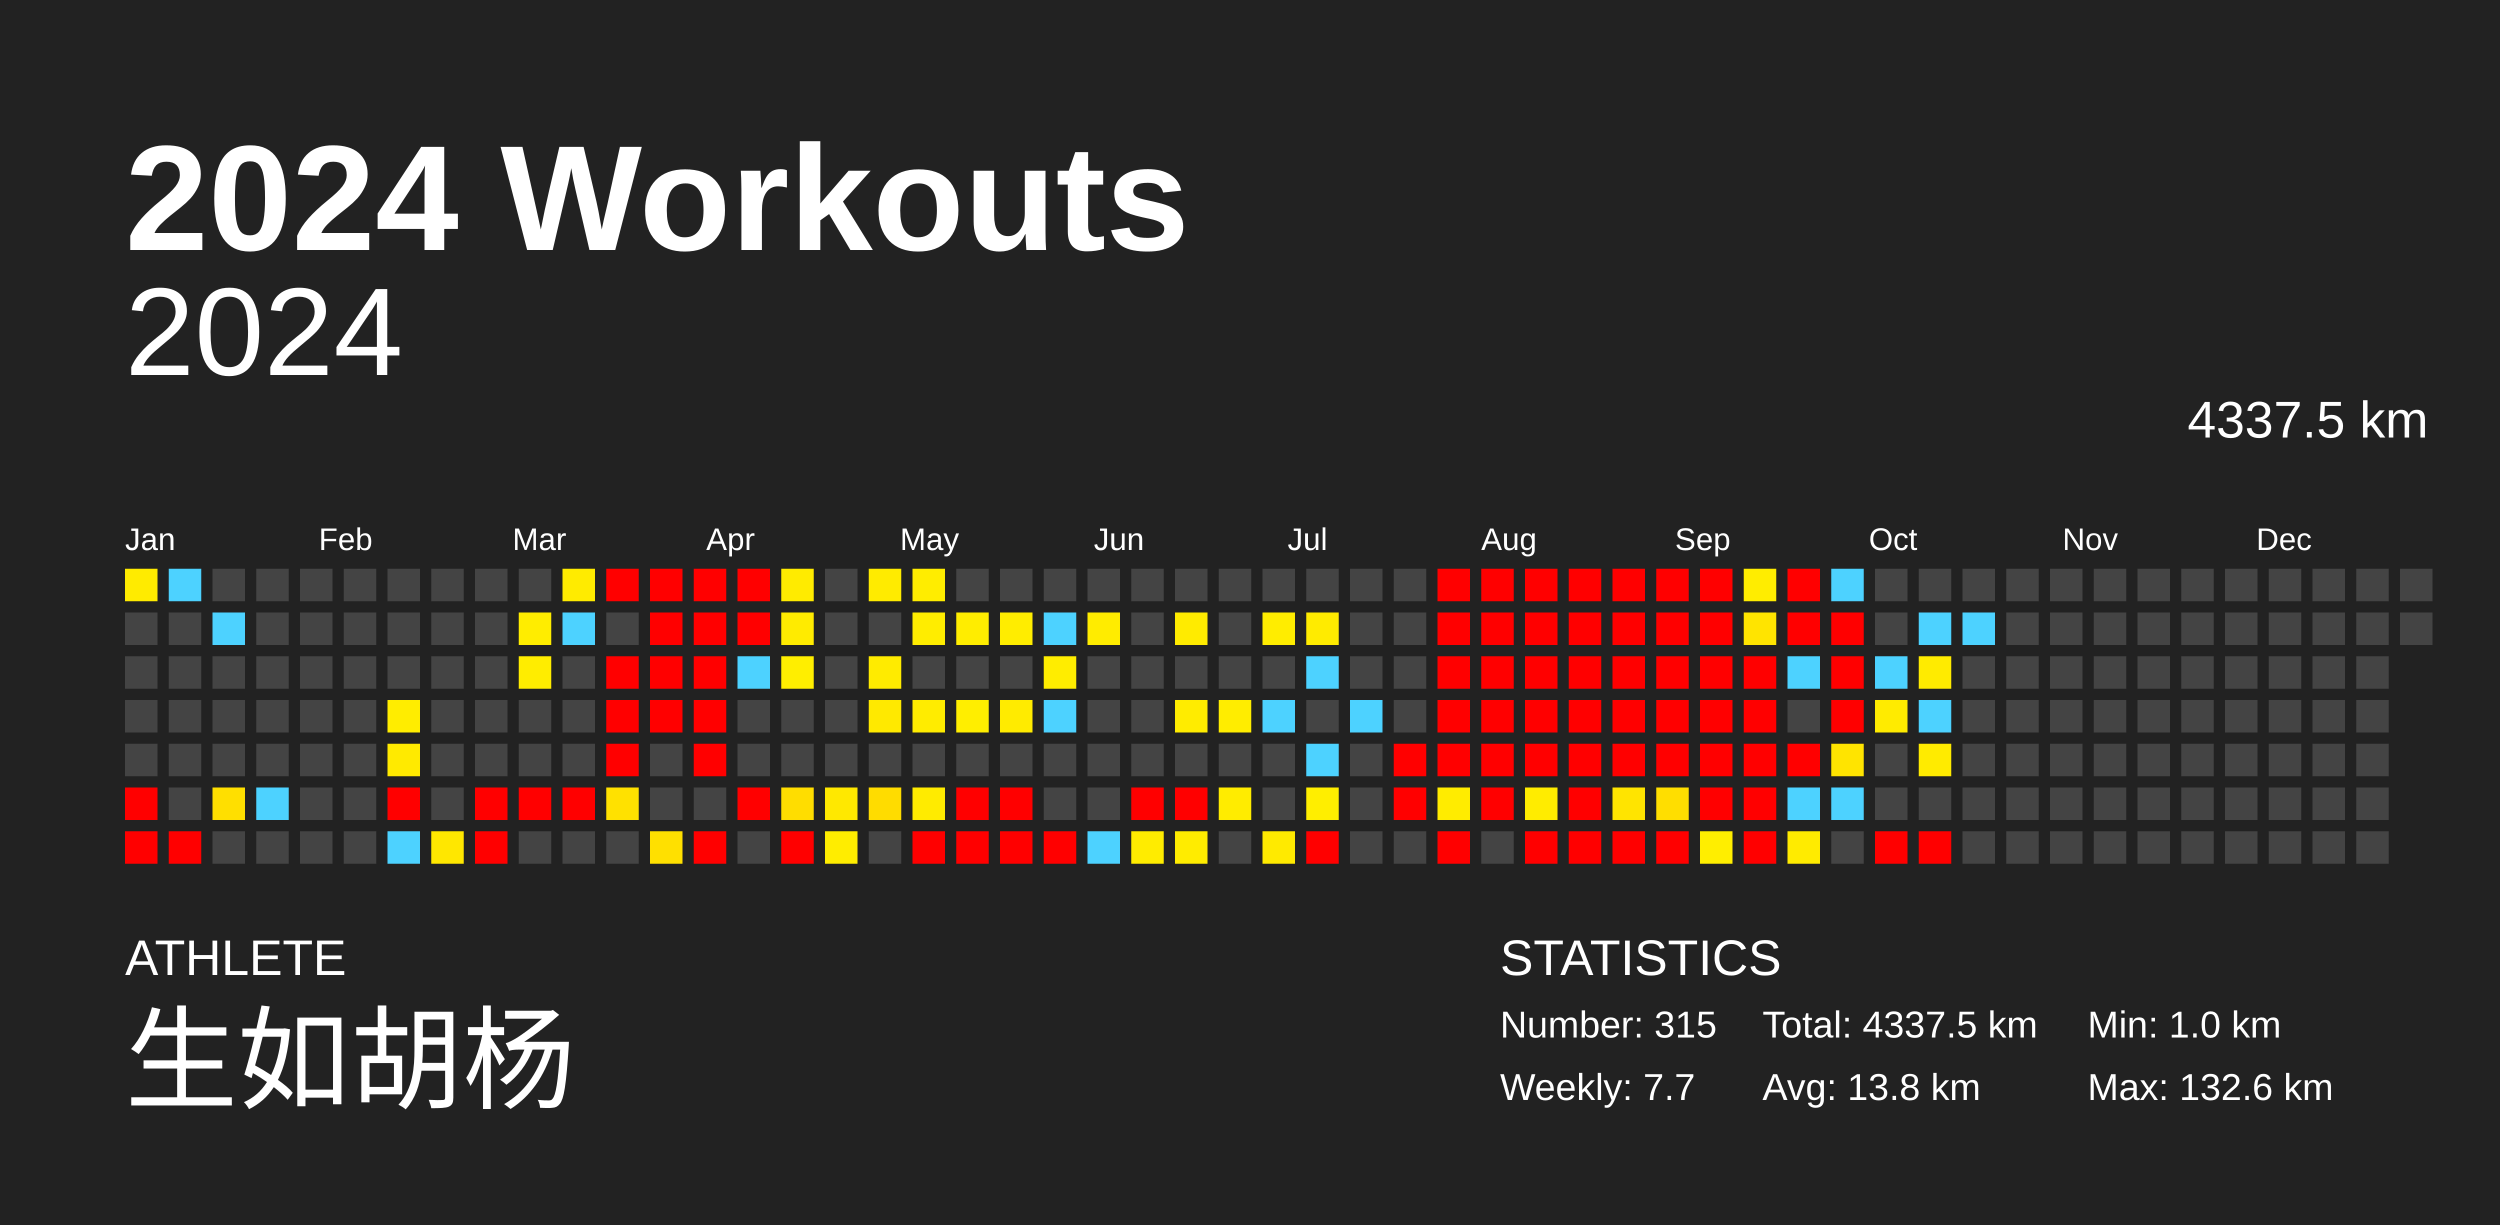
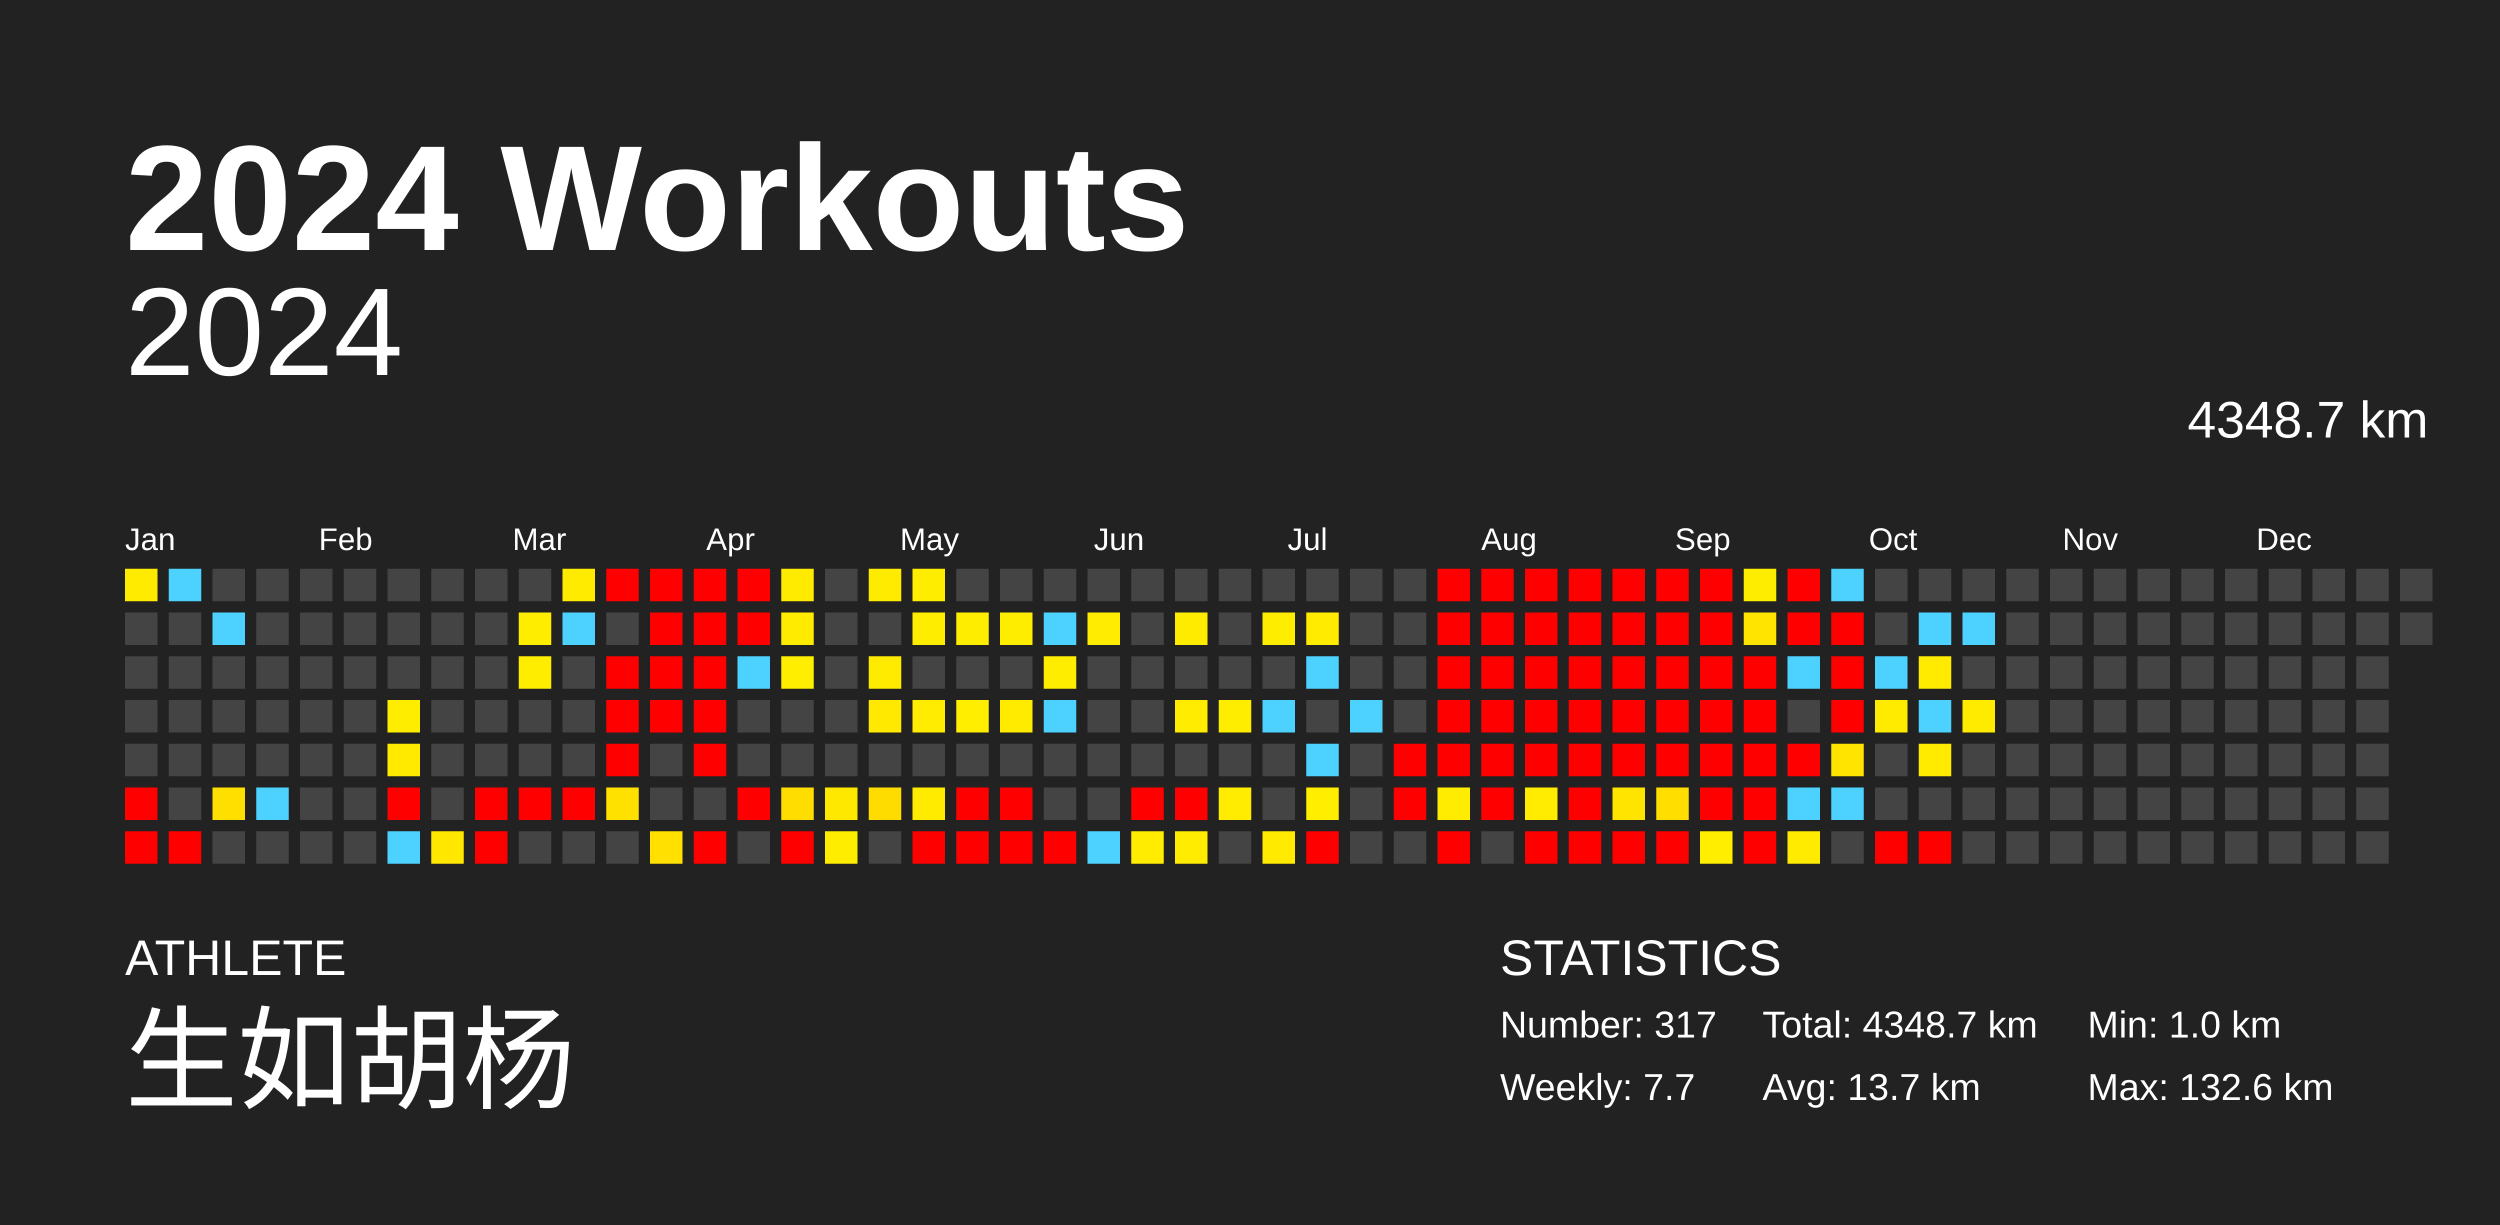
<svg xmlns="http://www.w3.org/2000/svg" baseProfile="full" height="98mm" version="1.1" viewBox="0,0,200,98" width="200mm">
  <defs />
  <rect fill="#222222" height="98" width="200" x="0" y="0" />
  <text fill="#FFFFFF" style="font-size:12px; font-family:Arial; font-weight:bold;" x="10" y="20">2024 Workouts</text>
  <text fill="#FFFFFF" style="font-size:4px; font-family:Arial" x="10" y="78">ATHLETE</text>
  <text fill="#FFFFFF" style="font-size:9px; font-family:Arial" x="10" y="88">生如胡杨</text>
  <text fill="#FFFFFF" style="font-size:4px; font-family:Arial" x="120" y="78">STATISTICS</text>
-   <text fill="#FFFFFF" style="font-size:3px; font-family:Arial" x="120" y="83">Number: 315</text>
+   <text fill="#FFFFFF" style="font-size:3px; font-family:Arial" x="120" y="83">Number: 317</text>
  <text fill="#FFFFFF" style="font-size:3px; font-family:Arial" x="120" y="88">Weekly: 7.7</text>
-   <text fill="#FFFFFF" style="font-size:3px; font-family:Arial" x="141" y="83">Total: 4337.5 km</text>
-   <text fill="#FFFFFF" style="font-size:3px; font-family:Arial" x="141" y="88">Avg: 13.8 km</text>
+   <text fill="#FFFFFF" style="font-size:3px; font-family:Arial" x="141" y="83">Total: 4348.7 km</text>
+   <text fill="#FFFFFF" style="font-size:3px; font-family:Arial" x="141" y="88">Avg: 13.7 km</text>
  <text fill="#FFFFFF" style="font-size:3px; font-family:Arial" x="167" y="83">Min: 1.0 km</text>
  <text fill="#FFFFFF" style="font-size:3px; font-family:Arial" x="167" y="88">Max: 132.6 km</text>
  <text alignment-baseline="hanging" fill="#FFFFFF" style="font-size:10.0px; font-family:Arial;" x="10" y="30">2024</text>
-   <text alignment-baseline="hanging" fill="#FFFFFF" style="font-size:4.125px; font-family:Arial;" x="175" y="35">4337.5 km</text>
+   <text alignment-baseline="hanging" fill="#FFFFFF" style="font-size:4.125px; font-family:Arial;" x="175" y="35">4348.7 km</text>
  <text fill="#FFFFFF" style="font-size:2.5px; font-family:Arial" x="10.0" y="44">Jan</text>
  <text fill="#FFFFFF" style="font-size:2.5px; font-family:Arial" x="25.5" y="44">Feb</text>
  <text fill="#FFFFFF" style="font-size:2.5px; font-family:Arial" x="41.0" y="44">Mar</text>
  <text fill="#FFFFFF" style="font-size:2.5px; font-family:Arial" x="56.5" y="44">Apr</text>
  <text fill="#FFFFFF" style="font-size:2.5px; font-family:Arial" x="72.0" y="44">May</text>
  <text fill="#FFFFFF" style="font-size:2.5px; font-family:Arial" x="87.5" y="44">Jun</text>
  <text fill="#FFFFFF" style="font-size:2.5px; font-family:Arial" x="103.0" y="44">Jul</text>
  <text fill="#FFFFFF" style="font-size:2.5px; font-family:Arial" x="118.5" y="44">Aug</text>
  <text fill="#FFFFFF" style="font-size:2.5px; font-family:Arial" x="134.0" y="44">Sep</text>
  <text fill="#FFFFFF" style="font-size:2.5px; font-family:Arial" x="149.5" y="44">Oct</text>
  <text fill="#FFFFFF" style="font-size:2.5px; font-family:Arial" x="165.0" y="44">Nov</text>
  <text fill="#FFFFFF" style="font-size:2.5px; font-family:Arial" x="180.5" y="44">Dec</text>
  <rect fill="#ffeb00" height="2.6" width="2.6" x="10.0" y="45.5" />
  <rect fill="#444444" height="2.6" width="2.6" x="10.0" y="49.0" />
  <rect fill="#444444" height="2.6" width="2.6" x="10.0" y="52.5" />
  <rect fill="#444444" height="2.6" width="2.6" x="10.0" y="56.0" />
  <rect fill="#444444" height="2.6" width="2.6" x="10.0" y="59.5" />
  <rect fill="red" height="2.6" width="2.6" x="10.0" y="63.0" />
  <rect fill="red" height="2.6" width="2.6" x="10.0" y="66.5" />
  <rect fill="#4dd2ff" height="2.6" width="2.6" x="13.5" y="45.5" />
  <rect fill="#444444" height="2.6" width="2.6" x="13.5" y="49.0" />
  <rect fill="#444444" height="2.6" width="2.6" x="13.5" y="52.5" />
  <rect fill="#444444" height="2.6" width="2.6" x="13.5" y="56.0" />
  <rect fill="#444444" height="2.6" width="2.6" x="13.5" y="59.5" />
  <rect fill="#444444" height="2.6" width="2.6" x="13.5" y="63.0" />
  <rect fill="red" height="2.6" width="2.6" x="13.5" y="66.5" />
  <rect fill="#444444" height="2.6" width="2.6" x="17.0" y="45.5" />
  <rect fill="#4dd2ff" height="2.6" width="2.6" x="17.0" y="49.0" />
  <rect fill="#444444" height="2.6" width="2.6" x="17.0" y="52.5" />
  <rect fill="#444444" height="2.6" width="2.6" x="17.0" y="56.0" />
  <rect fill="#444444" height="2.6" width="2.6" x="17.0" y="59.5" />
  <rect fill="#ffdf00" height="2.6" width="2.6" x="17.0" y="63.0" />
  <rect fill="#444444" height="2.6" width="2.6" x="17.0" y="66.5" />
  <rect fill="#444444" height="2.6" width="2.6" x="20.5" y="45.5" />
  <rect fill="#444444" height="2.6" width="2.6" x="20.5" y="49.0" />
  <rect fill="#444444" height="2.6" width="2.6" x="20.5" y="52.5" />
  <rect fill="#444444" height="2.6" width="2.6" x="20.5" y="56.0" />
  <rect fill="#444444" height="2.6" width="2.6" x="20.5" y="59.5" />
  <rect fill="#4dd2ff" height="2.6" width="2.6" x="20.5" y="63.0" />
  <rect fill="#444444" height="2.6" width="2.6" x="20.5" y="66.5" />
  <rect fill="#444444" height="2.6" width="2.6" x="24.0" y="45.5" />
  <rect fill="#444444" height="2.6" width="2.6" x="24.0" y="49.0" />
  <rect fill="#444444" height="2.6" width="2.6" x="24.0" y="52.5" />
  <rect fill="#444444" height="2.6" width="2.6" x="24.0" y="56.0" />
  <rect fill="#444444" height="2.6" width="2.6" x="24.0" y="59.5" />
  <rect fill="#444444" height="2.6" width="2.6" x="24.0" y="63.0" />
  <rect fill="#444444" height="2.6" width="2.6" x="24.0" y="66.5" />
  <rect fill="#444444" height="2.6" width="2.6" x="27.5" y="45.5" />
  <rect fill="#444444" height="2.6" width="2.6" x="27.5" y="49.0" />
  <rect fill="#444444" height="2.6" width="2.6" x="27.5" y="52.5" />
  <rect fill="#444444" height="2.6" width="2.6" x="27.5" y="56.0" />
  <rect fill="#444444" height="2.6" width="2.6" x="27.5" y="59.5" />
  <rect fill="#444444" height="2.6" width="2.6" x="27.5" y="63.0" />
  <rect fill="#444444" height="2.6" width="2.6" x="27.5" y="66.5" />
  <rect fill="#444444" height="2.6" width="2.6" x="31.0" y="45.5" />
  <rect fill="#444444" height="2.6" width="2.6" x="31.0" y="49.0" />
  <rect fill="#444444" height="2.6" width="2.6" x="31.0" y="52.5" />
  <rect fill="#ffed00" height="2.6" width="2.6" x="31.0" y="56.0" />
  <rect fill="#ffea00" height="2.6" width="2.6" x="31.0" y="59.5" />
  <rect fill="red" height="2.6" width="2.6" x="31.0" y="63.0" />
  <rect fill="#4dd2ff" height="2.6" width="2.6" x="31.0" y="66.5" />
  <rect fill="#444444" height="2.6" width="2.6" x="34.5" y="45.5" />
  <rect fill="#444444" height="2.6" width="2.6" x="34.5" y="49.0" />
  <rect fill="#444444" height="2.6" width="2.6" x="34.5" y="52.5" />
  <rect fill="#444444" height="2.6" width="2.6" x="34.5" y="56.0" />
  <rect fill="#444444" height="2.6" width="2.6" x="34.5" y="59.5" />
  <rect fill="#444444" height="2.6" width="2.6" x="34.5" y="63.0" />
  <rect fill="#ffe700" height="2.6" width="2.6" x="34.5" y="66.5" />
  <rect fill="#444444" height="2.6" width="2.6" x="38.0" y="45.5" />
  <rect fill="#444444" height="2.6" width="2.6" x="38.0" y="49.0" />
  <rect fill="#444444" height="2.6" width="2.6" x="38.0" y="52.5" />
  <rect fill="#444444" height="2.6" width="2.6" x="38.0" y="56.0" />
  <rect fill="#444444" height="2.6" width="2.6" x="38.0" y="59.5" />
  <rect fill="red" height="2.6" width="2.6" x="38.0" y="63.0" />
  <rect fill="red" height="2.6" width="2.6" x="38.0" y="66.5" />
  <rect fill="#444444" height="2.6" width="2.6" x="41.5" y="45.5" />
  <rect fill="#ffed00" height="2.6" width="2.6" x="41.5" y="49.0" />
  <rect fill="#ffed00" height="2.6" width="2.6" x="41.5" y="52.5" />
  <rect fill="#444444" height="2.6" width="2.6" x="41.5" y="56.0" />
  <rect fill="#444444" height="2.6" width="2.6" x="41.5" y="59.5" />
  <rect fill="red" height="2.6" width="2.6" x="41.5" y="63.0" />
  <rect fill="#444444" height="2.6" width="2.6" x="41.5" y="66.5" />
  <rect fill="#ffeb00" height="2.6" width="2.6" x="45.0" y="45.5" />
  <rect fill="#4dd2ff" height="2.6" width="2.6" x="45.0" y="49.0" />
  <rect fill="#444444" height="2.6" width="2.6" x="45.0" y="52.5" />
  <rect fill="#444444" height="2.6" width="2.6" x="45.0" y="56.0" />
  <rect fill="#444444" height="2.6" width="2.6" x="45.0" y="59.5" />
  <rect fill="red" height="2.6" width="2.6" x="45.0" y="63.0" />
  <rect fill="#444444" height="2.6" width="2.6" x="45.0" y="66.5" />
  <rect fill="red" height="2.6" width="2.6" x="48.5" y="45.5" />
  <rect fill="#444444" height="2.6" width="2.6" x="48.5" y="49.0" />
  <rect fill="red" height="2.6" width="2.6" x="48.5" y="52.5" />
  <rect fill="red" height="2.6" width="2.6" x="48.5" y="56.0" />
  <rect fill="red" height="2.6" width="2.6" x="48.5" y="59.5" />
  <rect fill="#ffe100" height="2.6" width="2.6" x="48.5" y="63.0" />
  <rect fill="#444444" height="2.6" width="2.6" x="48.5" y="66.5" />
  <rect fill="red" height="2.6" width="2.6" x="52.0" y="45.5" />
  <rect fill="red" height="2.6" width="2.6" x="52.0" y="49.0" />
  <rect fill="red" height="2.6" width="2.6" x="52.0" y="52.5" />
  <rect fill="red" height="2.6" width="2.6" x="52.0" y="56.0" />
  <rect fill="#444444" height="2.6" width="2.6" x="52.0" y="59.5" />
  <rect fill="#444444" height="2.6" width="2.6" x="52.0" y="63.0" />
  <rect fill="#ffe000" height="2.6" width="2.6" x="52.0" y="66.5" />
  <rect fill="red" height="2.6" width="2.6" x="55.5" y="45.5" />
  <rect fill="red" height="2.6" width="2.6" x="55.5" y="49.0" />
  <rect fill="red" height="2.6" width="2.6" x="55.5" y="52.5" />
  <rect fill="red" height="2.6" width="2.6" x="55.5" y="56.0" />
  <rect fill="red" height="2.6" width="2.6" x="55.5" y="59.5" />
  <rect fill="#444444" height="2.6" width="2.6" x="55.5" y="63.0" />
  <rect fill="red" height="2.6" width="2.6" x="55.5" y="66.5" />
  <rect fill="red" height="2.6" width="2.6" x="59.0" y="45.5" />
  <rect fill="red" height="2.6" width="2.6" x="59.0" y="49.0" />
  <rect fill="#4dd2ff" height="2.6" width="2.6" x="59.0" y="52.5" />
  <rect fill="#444444" height="2.6" width="2.6" x="59.0" y="56.0" />
  <rect fill="#444444" height="2.6" width="2.6" x="59.0" y="59.5" />
  <rect fill="red" height="2.6" width="2.6" x="59.0" y="63.0" />
  <rect fill="#444444" height="2.6" width="2.6" x="59.0" y="66.5" />
  <rect fill="#ffeb00" height="2.6" width="2.6" x="62.5" y="45.5" />
  <rect fill="#ffeb00" height="2.6" width="2.6" x="62.5" y="49.0" />
  <rect fill="#ffee00" height="2.6" width="2.6" x="62.5" y="52.5" />
  <rect fill="#444444" height="2.6" width="2.6" x="62.5" y="56.0" />
  <rect fill="#444444" height="2.6" width="2.6" x="62.5" y="59.5" />
  <rect fill="#ffdd00" height="2.6" width="2.6" x="62.5" y="63.0" />
  <rect fill="red" height="2.6" width="2.6" x="62.5" y="66.5" />
  <rect fill="#444444" height="2.6" width="2.6" x="66.0" y="45.5" />
  <rect fill="#444444" height="2.6" width="2.6" x="66.0" y="49.0" />
  <rect fill="#444444" height="2.6" width="2.6" x="66.0" y="52.5" />
  <rect fill="#444444" height="2.6" width="2.6" x="66.0" y="56.0" />
  <rect fill="#444444" height="2.6" width="2.6" x="66.0" y="59.5" />
  <rect fill="#ffe800" height="2.6" width="2.6" x="66.0" y="63.0" />
  <rect fill="#ffed00" height="2.6" width="2.6" x="66.0" y="66.5" />
  <rect fill="#ffeb00" height="2.6" width="2.6" x="69.5" y="45.5" />
  <rect fill="#444444" height="2.6" width="2.6" x="69.5" y="49.0" />
  <rect fill="#ffeb00" height="2.6" width="2.6" x="69.5" y="52.5" />
  <rect fill="#ffe900" height="2.6" width="2.6" x="69.5" y="56.0" />
  <rect fill="#444444" height="2.6" width="2.6" x="69.5" y="59.5" />
  <rect fill="#ffdc00" height="2.6" width="2.6" x="69.5" y="63.0" />
  <rect fill="#444444" height="2.6" width="2.6" x="69.5" y="66.5" />
  <rect fill="#ffed00" height="2.6" width="2.6" x="73.0" y="45.5" />
  <rect fill="#ffed00" height="2.6" width="2.6" x="73.0" y="49.0" />
  <rect fill="#444444" height="2.6" width="2.6" x="73.0" y="52.5" />
  <rect fill="#ffec00" height="2.6" width="2.6" x="73.0" y="56.0" />
  <rect fill="#444444" height="2.6" width="2.6" x="73.0" y="59.5" />
  <rect fill="#ffeb00" height="2.6" width="2.6" x="73.0" y="63.0" />
  <rect fill="red" height="2.6" width="2.6" x="73.0" y="66.5" />
  <rect fill="#444444" height="2.6" width="2.6" x="76.5" y="45.5" />
  <rect fill="#ffed00" height="2.6" width="2.6" x="76.5" y="49.0" />
  <rect fill="#444444" height="2.6" width="2.6" x="76.5" y="52.5" />
  <rect fill="#ffee00" height="2.6" width="2.6" x="76.5" y="56.0" />
  <rect fill="#444444" height="2.6" width="2.6" x="76.5" y="59.5" />
  <rect fill="red" height="2.6" width="2.6" x="76.5" y="63.0" />
  <rect fill="red" height="2.6" width="2.6" x="76.5" y="66.5" />
  <rect fill="#444444" height="2.6" width="2.6" x="80.0" y="45.5" />
  <rect fill="#ffed00" height="2.6" width="2.6" x="80.0" y="49.0" />
  <rect fill="#444444" height="2.6" width="2.6" x="80.0" y="52.5" />
  <rect fill="#ffeb00" height="2.6" width="2.6" x="80.0" y="56.0" />
  <rect fill="#444444" height="2.6" width="2.6" x="80.0" y="59.5" />
  <rect fill="red" height="2.6" width="2.6" x="80.0" y="63.0" />
  <rect fill="red" height="2.6" width="2.6" x="80.0" y="66.5" />
  <rect fill="#444444" height="2.6" width="2.6" x="83.5" y="45.5" />
  <rect fill="#4dd2ff" height="2.6" width="2.6" x="83.5" y="49.0" />
  <rect fill="#ffed00" height="2.6" width="2.6" x="83.5" y="52.5" />
  <rect fill="#4dd2ff" height="2.6" width="2.6" x="83.5" y="56.0" />
  <rect fill="#444444" height="2.6" width="2.6" x="83.5" y="59.5" />
  <rect fill="#444444" height="2.6" width="2.6" x="83.5" y="63.0" />
  <rect fill="red" height="2.6" width="2.6" x="83.5" y="66.5" />
  <rect fill="#444444" height="2.6" width="2.6" x="87.0" y="45.5" />
  <rect fill="#ffec00" height="2.6" width="2.6" x="87.0" y="49.0" />
  <rect fill="#444444" height="2.6" width="2.6" x="87.0" y="52.5" />
  <rect fill="#444444" height="2.6" width="2.6" x="87.0" y="56.0" />
  <rect fill="#444444" height="2.6" width="2.6" x="87.0" y="59.5" />
  <rect fill="#444444" height="2.6" width="2.6" x="87.0" y="63.0" />
  <rect fill="#4dd2ff" height="2.6" width="2.6" x="87.0" y="66.5" />
  <rect fill="#444444" height="2.6" width="2.6" x="90.5" y="45.5" />
  <rect fill="#444444" height="2.6" width="2.6" x="90.5" y="49.0" />
  <rect fill="#444444" height="2.6" width="2.6" x="90.5" y="52.5" />
  <rect fill="#444444" height="2.6" width="2.6" x="90.5" y="56.0" />
  <rect fill="#444444" height="2.6" width="2.6" x="90.5" y="59.5" />
  <rect fill="red" height="2.6" width="2.6" x="90.5" y="63.0" />
  <rect fill="#ffec00" height="2.6" width="2.6" x="90.5" y="66.5" />
  <rect fill="#444444" height="2.6" width="2.6" x="94.0" y="45.5" />
  <rect fill="#ffeb00" height="2.6" width="2.6" x="94.0" y="49.0" />
  <rect fill="#444444" height="2.6" width="2.6" x="94.0" y="52.5" />
  <rect fill="#ffec00" height="2.6" width="2.6" x="94.0" y="56.0" />
  <rect fill="#444444" height="2.6" width="2.6" x="94.0" y="59.5" />
  <rect fill="red" height="2.6" width="2.6" x="94.0" y="63.0" />
  <rect fill="#ffec00" height="2.6" width="2.6" x="94.0" y="66.5" />
  <rect fill="#444444" height="2.6" width="2.6" x="97.5" y="45.5" />
  <rect fill="#444444" height="2.6" width="2.6" x="97.5" y="49.0" />
  <rect fill="#444444" height="2.6" width="2.6" x="97.5" y="52.5" />
  <rect fill="#ffed00" height="2.6" width="2.6" x="97.5" y="56.0" />
  <rect fill="#444444" height="2.6" width="2.6" x="97.5" y="59.5" />
  <rect fill="#ffec00" height="2.6" width="2.6" x="97.5" y="63.0" />
  <rect fill="#444444" height="2.6" width="2.6" x="97.5" y="66.5" />
  <rect fill="#444444" height="2.6" width="2.6" x="101.0" y="45.5" />
  <rect fill="#ffed00" height="2.6" width="2.6" x="101.0" y="49.0" />
  <rect fill="#444444" height="2.6" width="2.6" x="101.0" y="52.5" />
  <rect fill="#4dd2ff" height="2.6" width="2.6" x="101.0" y="56.0" />
  <rect fill="#444444" height="2.6" width="2.6" x="101.0" y="59.5" />
  <rect fill="#444444" height="2.6" width="2.6" x="101.0" y="63.0" />
  <rect fill="#ffea00" height="2.6" width="2.6" x="101.0" y="66.5" />
  <rect fill="#444444" height="2.6" width="2.6" x="104.5" y="45.5" />
  <rect fill="#ffeb00" height="2.6" width="2.6" x="104.5" y="49.0" />
  <rect fill="#4dd2ff" height="2.6" width="2.6" x="104.5" y="52.5" />
  <rect fill="#444444" height="2.6" width="2.6" x="104.5" y="56.0" />
  <rect fill="#4dd2ff" height="2.6" width="2.6" x="104.5" y="59.5" />
  <rect fill="#ffee00" height="2.6" width="2.6" x="104.5" y="63.0" />
  <rect fill="red" height="2.6" width="2.6" x="104.5" y="66.5" />
  <rect fill="#444444" height="2.6" width="2.6" x="108.0" y="45.5" />
  <rect fill="#444444" height="2.6" width="2.6" x="108.0" y="49.0" />
  <rect fill="#444444" height="2.6" width="2.6" x="108.0" y="52.5" />
  <rect fill="#4dd2ff" height="2.6" width="2.6" x="108.0" y="56.0" />
  <rect fill="#444444" height="2.6" width="2.6" x="108.0" y="59.5" />
  <rect fill="#444444" height="2.6" width="2.6" x="108.0" y="63.0" />
  <rect fill="#444444" height="2.6" width="2.6" x="108.0" y="66.5" />
  <rect fill="#444444" height="2.6" width="2.6" x="111.5" y="45.5" />
  <rect fill="#444444" height="2.6" width="2.6" x="111.5" y="49.0" />
  <rect fill="#444444" height="2.6" width="2.6" x="111.5" y="52.5" />
  <rect fill="#444444" height="2.6" width="2.6" x="111.5" y="56.0" />
  <rect fill="red" height="2.6" width="2.6" x="111.5" y="59.5" />
  <rect fill="red" height="2.6" width="2.6" x="111.5" y="63.0" />
  <rect fill="#444444" height="2.6" width="2.6" x="111.5" y="66.5" />
  <rect fill="red" height="2.6" width="2.6" x="115.0" y="45.5" />
  <rect fill="red" height="2.6" width="2.6" x="115.0" y="49.0" />
  <rect fill="red" height="2.6" width="2.6" x="115.0" y="52.5" />
  <rect fill="red" height="2.6" width="2.6" x="115.0" y="56.0" />
  <rect fill="red" height="2.6" width="2.6" x="115.0" y="59.5" />
  <rect fill="#ffec00" height="2.6" width="2.6" x="115.0" y="63.0" />
  <rect fill="red" height="2.6" width="2.6" x="115.0" y="66.5" />
  <rect fill="red" height="2.6" width="2.6" x="118.5" y="45.5" />
  <rect fill="red" height="2.6" width="2.6" x="118.5" y="49.0" />
  <rect fill="red" height="2.6" width="2.6" x="118.5" y="52.5" />
  <rect fill="red" height="2.6" width="2.6" x="118.5" y="56.0" />
  <rect fill="red" height="2.6" width="2.6" x="118.5" y="59.5" />
  <rect fill="red" height="2.6" width="2.6" x="118.5" y="63.0" />
  <rect fill="#444444" height="2.6" width="2.6" x="118.5" y="66.5" />
  <rect fill="red" height="2.6" width="2.6" x="122.0" y="45.5" />
  <rect fill="red" height="2.6" width="2.6" x="122.0" y="49.0" />
  <rect fill="red" height="2.6" width="2.6" x="122.0" y="52.5" />
  <rect fill="red" height="2.6" width="2.6" x="122.0" y="56.0" />
  <rect fill="red" height="2.6" width="2.6" x="122.0" y="59.5" />
  <rect fill="#ffec00" height="2.6" width="2.6" x="122.0" y="63.0" />
  <rect fill="red" height="2.6" width="2.6" x="122.0" y="66.5" />
  <rect fill="red" height="2.6" width="2.6" x="125.5" y="45.5" />
  <rect fill="red" height="2.6" width="2.6" x="125.5" y="49.0" />
  <rect fill="red" height="2.6" width="2.6" x="125.5" y="52.5" />
  <rect fill="red" height="2.6" width="2.6" x="125.5" y="56.0" />
  <rect fill="red" height="2.6" width="2.6" x="125.5" y="59.5" />
  <rect fill="red" height="2.6" width="2.6" x="125.5" y="63.0" />
  <rect fill="red" height="2.6" width="2.6" x="125.5" y="66.5" />
  <rect fill="red" height="2.6" width="2.6" x="129.0" y="45.5" />
  <rect fill="red" height="2.6" width="2.6" x="129.0" y="49.0" />
  <rect fill="red" height="2.6" width="2.6" x="129.0" y="52.5" />
  <rect fill="red" height="2.6" width="2.6" x="129.0" y="56.0" />
  <rect fill="red" height="2.6" width="2.6" x="129.0" y="59.5" />
  <rect fill="#ffe400" height="2.6" width="2.6" x="129.0" y="63.0" />
  <rect fill="red" height="2.6" width="2.6" x="129.0" y="66.5" />
  <rect fill="red" height="2.6" width="2.6" x="132.5" y="45.5" />
  <rect fill="red" height="2.6" width="2.6" x="132.5" y="49.0" />
  <rect fill="red" height="2.6" width="2.6" x="132.5" y="52.5" />
  <rect fill="red" height="2.6" width="2.6" x="132.5" y="56.0" />
  <rect fill="red" height="2.6" width="2.6" x="132.5" y="59.5" />
  <rect fill="#ffde00" height="2.6" width="2.6" x="132.5" y="63.0" />
  <rect fill="red" height="2.6" width="2.6" x="132.5" y="66.5" />
  <rect fill="red" height="2.6" width="2.6" x="136.0" y="45.5" />
  <rect fill="red" height="2.6" width="2.6" x="136.0" y="49.0" />
  <rect fill="red" height="2.6" width="2.6" x="136.0" y="52.5" />
  <rect fill="red" height="2.6" width="2.6" x="136.0" y="56.0" />
  <rect fill="red" height="2.6" width="2.6" x="136.0" y="59.5" />
  <rect fill="red" height="2.6" width="2.6" x="136.0" y="63.0" />
  <rect fill="#ffee00" height="2.6" width="2.6" x="136.0" y="66.5" />
  <rect fill="#ffed00" height="2.6" width="2.6" x="139.5" y="45.5" />
  <rect fill="#ffe400" height="2.6" width="2.6" x="139.5" y="49.0" />
  <rect fill="red" height="2.6" width="2.6" x="139.5" y="52.5" />
  <rect fill="red" height="2.6" width="2.6" x="139.5" y="56.0" />
  <rect fill="red" height="2.6" width="2.6" x="139.5" y="59.5" />
  <rect fill="red" height="2.6" width="2.6" x="139.5" y="63.0" />
  <rect fill="red" height="2.6" width="2.6" x="139.5" y="66.5" />
  <rect fill="red" height="2.6" width="2.6" x="143.0" y="45.5" />
  <rect fill="red" height="2.6" width="2.6" x="143.0" y="49.0" />
  <rect fill="#4dd2ff" height="2.6" width="2.6" x="143.0" y="52.5" />
  <rect fill="#444444" height="2.6" width="2.6" x="143.0" y="56.0" />
  <rect fill="red" height="2.6" width="2.6" x="143.0" y="59.5" />
  <rect fill="#4dd2ff" height="2.6" width="2.6" x="143.0" y="63.0" />
  <rect fill="#ffeb00" height="2.6" width="2.6" x="143.0" y="66.5" />
  <rect fill="#4dd2ff" height="2.6" width="2.6" x="146.5" y="45.5" />
  <rect fill="red" height="2.6" width="2.6" x="146.5" y="49.0" />
  <rect fill="red" height="2.6" width="2.6" x="146.5" y="52.5" />
  <rect fill="red" height="2.6" width="2.6" x="146.5" y="56.0" />
  <rect fill="#ffe400" height="2.6" width="2.6" x="146.5" y="59.5" />
  <rect fill="#4dd2ff" height="2.6" width="2.6" x="146.5" y="63.0" />
  <rect fill="#444444" height="2.6" width="2.6" x="146.5" y="66.5" />
  <rect fill="#444444" height="2.6" width="2.6" x="150.0" y="45.5" />
  <rect fill="#444444" height="2.6" width="2.6" x="150.0" y="49.0" />
  <rect fill="#4dd2ff" height="2.6" width="2.6" x="150.0" y="52.5" />
  <rect fill="#ffeb00" height="2.6" width="2.6" x="150.0" y="56.0" />
  <rect fill="#444444" height="2.6" width="2.6" x="150.0" y="59.5" />
  <rect fill="#444444" height="2.6" width="2.6" x="150.0" y="63.0" />
  <rect fill="red" height="2.6" width="2.6" x="150.0" y="66.5" />
  <rect fill="#444444" height="2.6" width="2.6" x="153.5" y="45.5" />
  <rect fill="#4dd2ff" height="2.6" width="2.6" x="153.5" y="49.0" />
  <rect fill="#ffeb00" height="2.6" width="2.6" x="153.5" y="52.5" />
  <rect fill="#4dd2ff" height="2.6" width="2.6" x="153.5" y="56.0" />
  <rect fill="#ffeb00" height="2.6" width="2.6" x="153.5" y="59.5" />
  <rect fill="#444444" height="2.6" width="2.6" x="153.5" y="63.0" />
  <rect fill="red" height="2.6" width="2.6" x="153.5" y="66.5" />
  <rect fill="#444444" height="2.6" width="2.6" x="157.0" y="45.5" />
  <rect fill="#4dd2ff" height="2.6" width="2.6" x="157.0" y="49.0" />
  <rect fill="#444444" height="2.6" width="2.6" x="157.0" y="52.5" />
-   <rect fill="#444444" height="2.6" width="2.6" x="157.0" y="56.0" />
+   <rect fill="#ffeb00" height="2.6" width="2.6" x="157.0" y="56.0" />
  <rect fill="#444444" height="2.6" width="2.6" x="157.0" y="59.5" />
  <rect fill="#444444" height="2.6" width="2.6" x="157.0" y="63.0" />
  <rect fill="#444444" height="2.6" width="2.6" x="157.0" y="66.5" />
  <rect fill="#444444" height="2.6" width="2.6" x="160.5" y="45.5" />
  <rect fill="#444444" height="2.6" width="2.6" x="160.5" y="49.0" />
  <rect fill="#444444" height="2.6" width="2.6" x="160.5" y="52.5" />
  <rect fill="#444444" height="2.6" width="2.6" x="160.5" y="56.0" />
  <rect fill="#444444" height="2.6" width="2.6" x="160.5" y="59.5" />
  <rect fill="#444444" height="2.6" width="2.6" x="160.5" y="63.0" />
  <rect fill="#444444" height="2.6" width="2.6" x="160.5" y="66.5" />
  <rect fill="#444444" height="2.6" width="2.6" x="164.0" y="45.5" />
  <rect fill="#444444" height="2.6" width="2.6" x="164.0" y="49.0" />
  <rect fill="#444444" height="2.6" width="2.6" x="164.0" y="52.5" />
  <rect fill="#444444" height="2.6" width="2.6" x="164.0" y="56.0" />
  <rect fill="#444444" height="2.6" width="2.6" x="164.0" y="59.5" />
  <rect fill="#444444" height="2.6" width="2.6" x="164.0" y="63.0" />
  <rect fill="#444444" height="2.6" width="2.6" x="164.0" y="66.5" />
  <rect fill="#444444" height="2.6" width="2.6" x="167.5" y="45.5" />
  <rect fill="#444444" height="2.6" width="2.6" x="167.5" y="49.0" />
  <rect fill="#444444" height="2.6" width="2.6" x="167.5" y="52.5" />
  <rect fill="#444444" height="2.6" width="2.6" x="167.5" y="56.0" />
  <rect fill="#444444" height="2.6" width="2.6" x="167.5" y="59.5" />
  <rect fill="#444444" height="2.6" width="2.6" x="167.5" y="63.0" />
  <rect fill="#444444" height="2.6" width="2.6" x="167.5" y="66.5" />
  <rect fill="#444444" height="2.6" width="2.6" x="171.0" y="45.5" />
  <rect fill="#444444" height="2.6" width="2.6" x="171.0" y="49.0" />
  <rect fill="#444444" height="2.6" width="2.6" x="171.0" y="52.5" />
  <rect fill="#444444" height="2.6" width="2.6" x="171.0" y="56.0" />
  <rect fill="#444444" height="2.6" width="2.6" x="171.0" y="59.5" />
  <rect fill="#444444" height="2.6" width="2.6" x="171.0" y="63.0" />
  <rect fill="#444444" height="2.6" width="2.6" x="171.0" y="66.5" />
  <rect fill="#444444" height="2.6" width="2.6" x="174.5" y="45.5" />
  <rect fill="#444444" height="2.6" width="2.6" x="174.5" y="49.0" />
  <rect fill="#444444" height="2.6" width="2.6" x="174.5" y="52.5" />
  <rect fill="#444444" height="2.6" width="2.6" x="174.5" y="56.0" />
  <rect fill="#444444" height="2.6" width="2.6" x="174.5" y="59.5" />
  <rect fill="#444444" height="2.6" width="2.6" x="174.5" y="63.0" />
  <rect fill="#444444" height="2.6" width="2.6" x="174.5" y="66.5" />
  <rect fill="#444444" height="2.6" width="2.6" x="178.0" y="45.5" />
  <rect fill="#444444" height="2.6" width="2.6" x="178.0" y="49.0" />
  <rect fill="#444444" height="2.6" width="2.6" x="178.0" y="52.5" />
  <rect fill="#444444" height="2.6" width="2.6" x="178.0" y="56.0" />
  <rect fill="#444444" height="2.6" width="2.6" x="178.0" y="59.5" />
  <rect fill="#444444" height="2.6" width="2.6" x="178.0" y="63.0" />
  <rect fill="#444444" height="2.6" width="2.6" x="178.0" y="66.5" />
  <rect fill="#444444" height="2.6" width="2.6" x="181.5" y="45.5" />
  <rect fill="#444444" height="2.6" width="2.6" x="181.5" y="49.0" />
  <rect fill="#444444" height="2.6" width="2.6" x="181.5" y="52.5" />
  <rect fill="#444444" height="2.6" width="2.6" x="181.5" y="56.0" />
  <rect fill="#444444" height="2.6" width="2.6" x="181.5" y="59.5" />
  <rect fill="#444444" height="2.6" width="2.6" x="181.5" y="63.0" />
  <rect fill="#444444" height="2.6" width="2.6" x="181.5" y="66.5" />
  <rect fill="#444444" height="2.6" width="2.6" x="185.0" y="45.5" />
  <rect fill="#444444" height="2.6" width="2.6" x="185.0" y="49.0" />
  <rect fill="#444444" height="2.6" width="2.6" x="185.0" y="52.5" />
  <rect fill="#444444" height="2.6" width="2.6" x="185.0" y="56.0" />
  <rect fill="#444444" height="2.6" width="2.6" x="185.0" y="59.5" />
  <rect fill="#444444" height="2.6" width="2.6" x="185.0" y="63.0" />
  <rect fill="#444444" height="2.6" width="2.6" x="185.0" y="66.5" />
  <rect fill="#444444" height="2.6" width="2.6" x="188.5" y="45.5" />
  <rect fill="#444444" height="2.6" width="2.6" x="188.5" y="49.0" />
  <rect fill="#444444" height="2.6" width="2.6" x="188.5" y="52.5" />
  <rect fill="#444444" height="2.6" width="2.6" x="188.5" y="56.0" />
  <rect fill="#444444" height="2.6" width="2.6" x="188.5" y="59.5" />
  <rect fill="#444444" height="2.6" width="2.6" x="188.5" y="63.0" />
  <rect fill="#444444" height="2.6" width="2.6" x="188.5" y="66.5" />
  <rect fill="#444444" height="2.6" width="2.6" x="192.0" y="45.5" />
  <rect fill="#444444" height="2.6" width="2.6" x="192.0" y="49.0" />
</svg>
